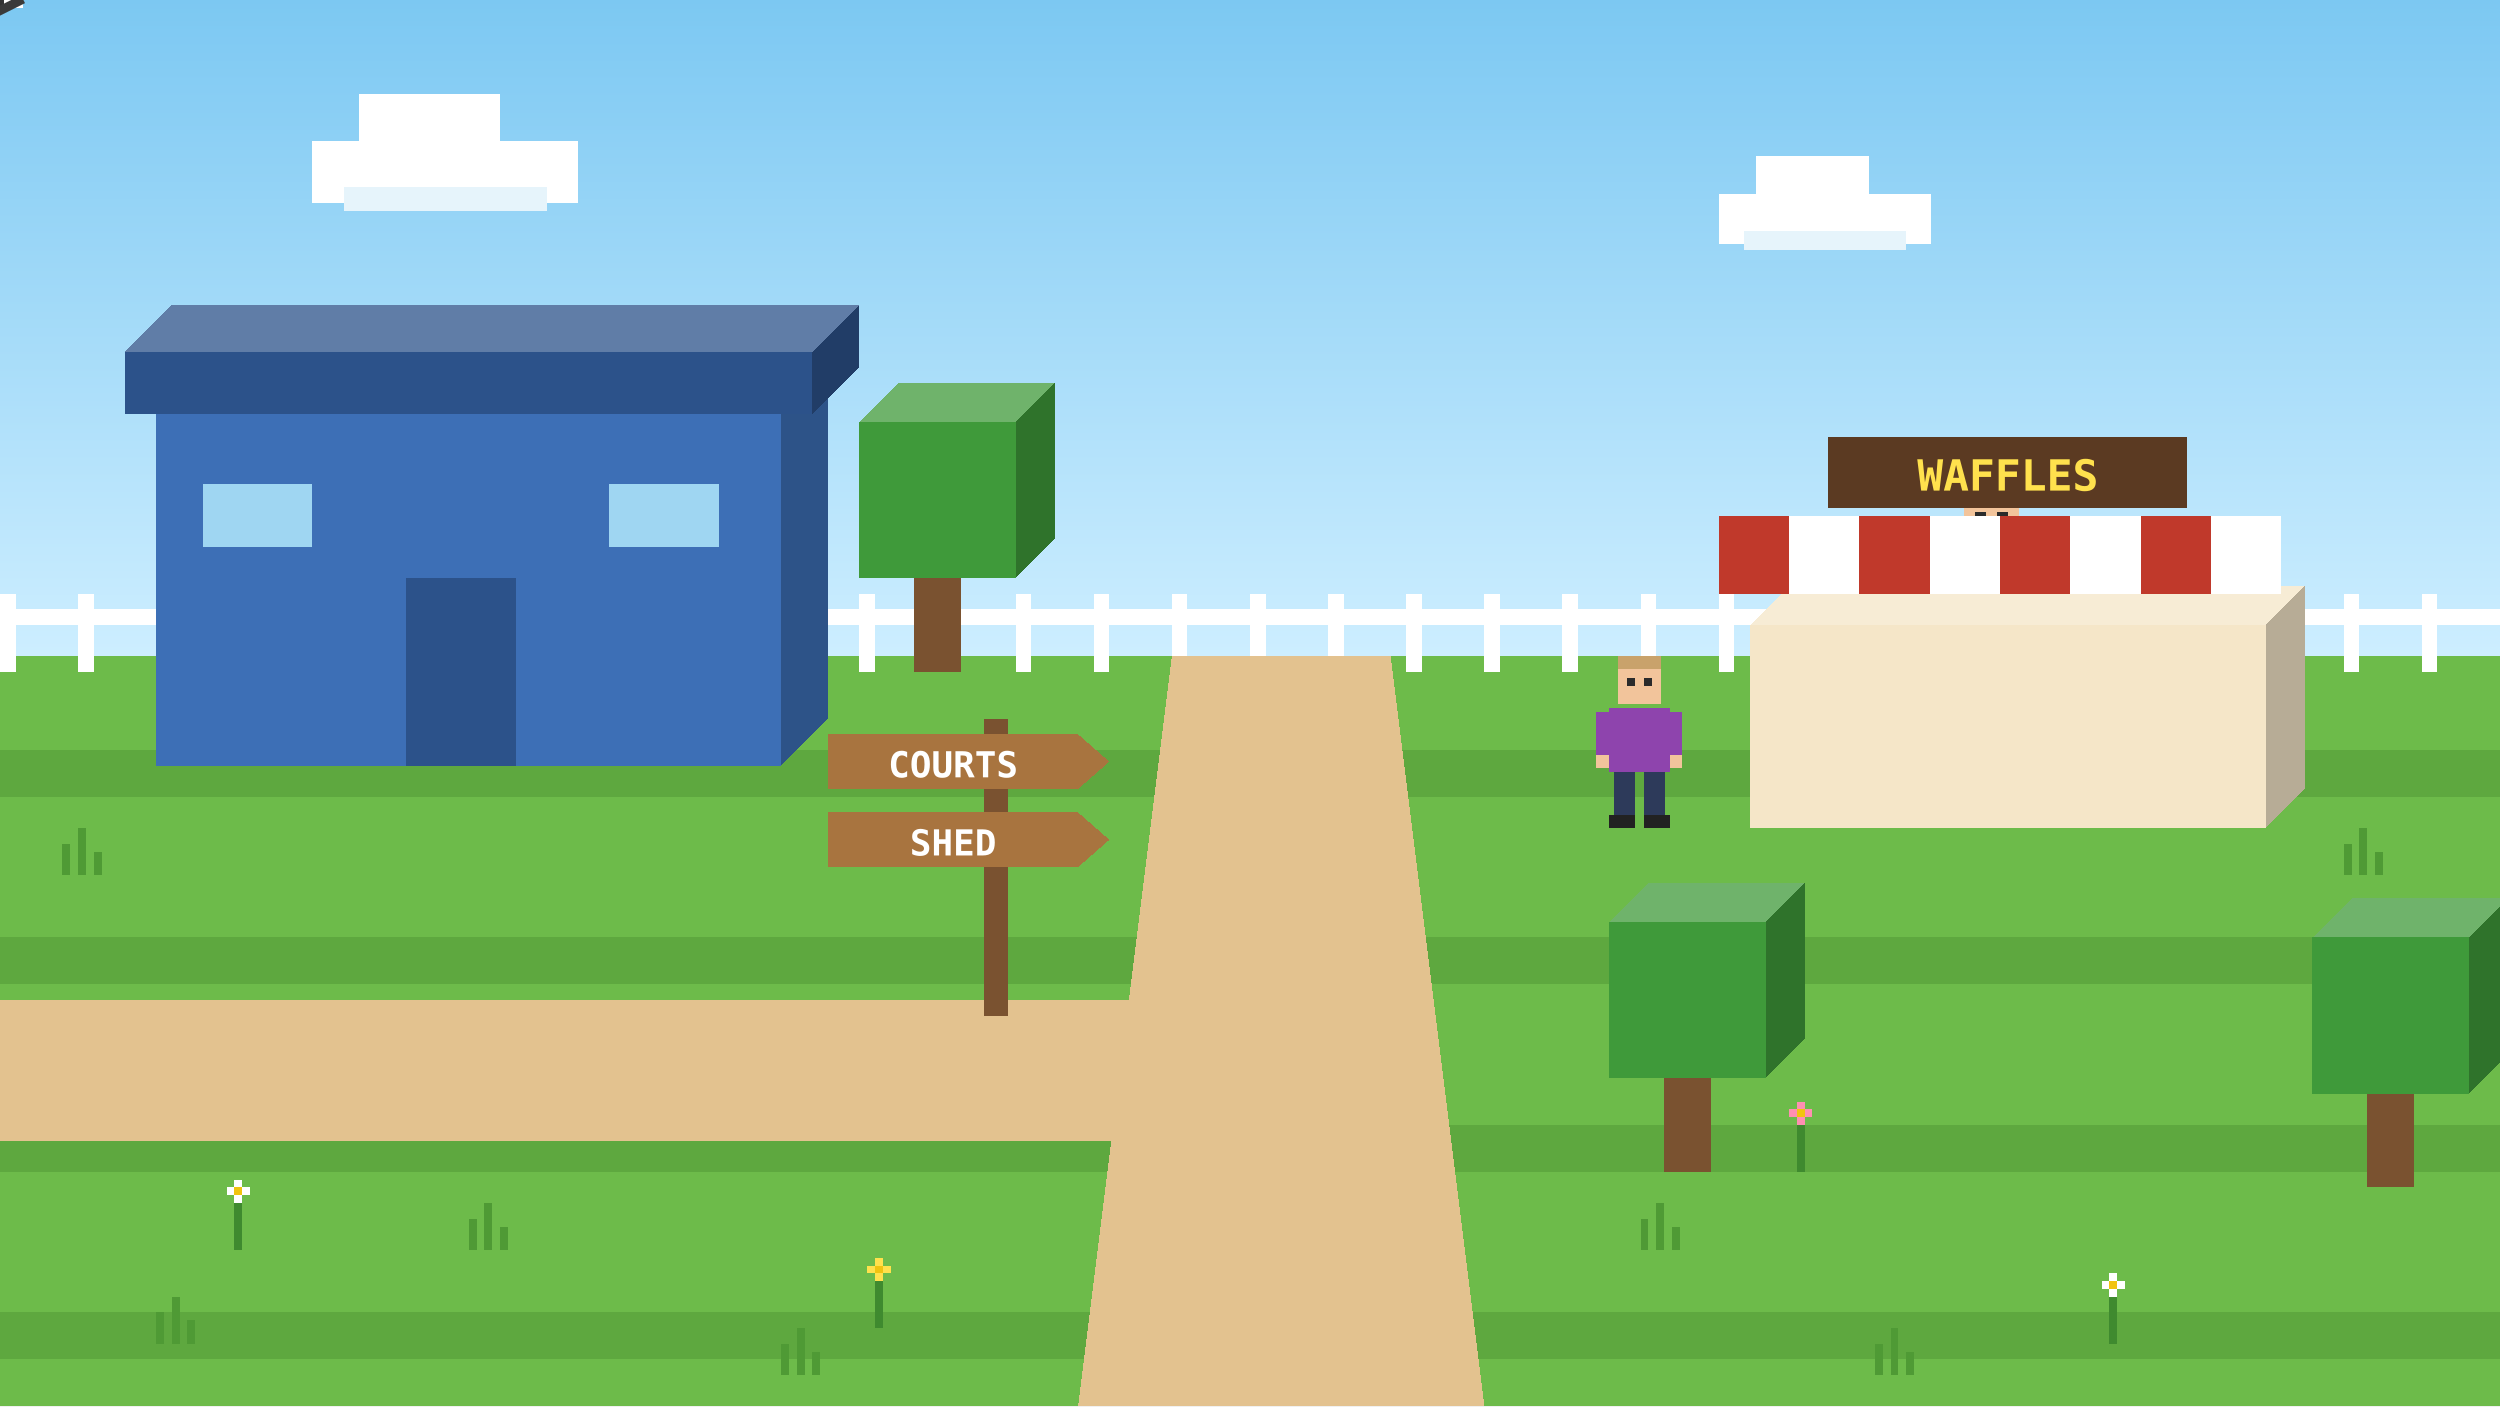
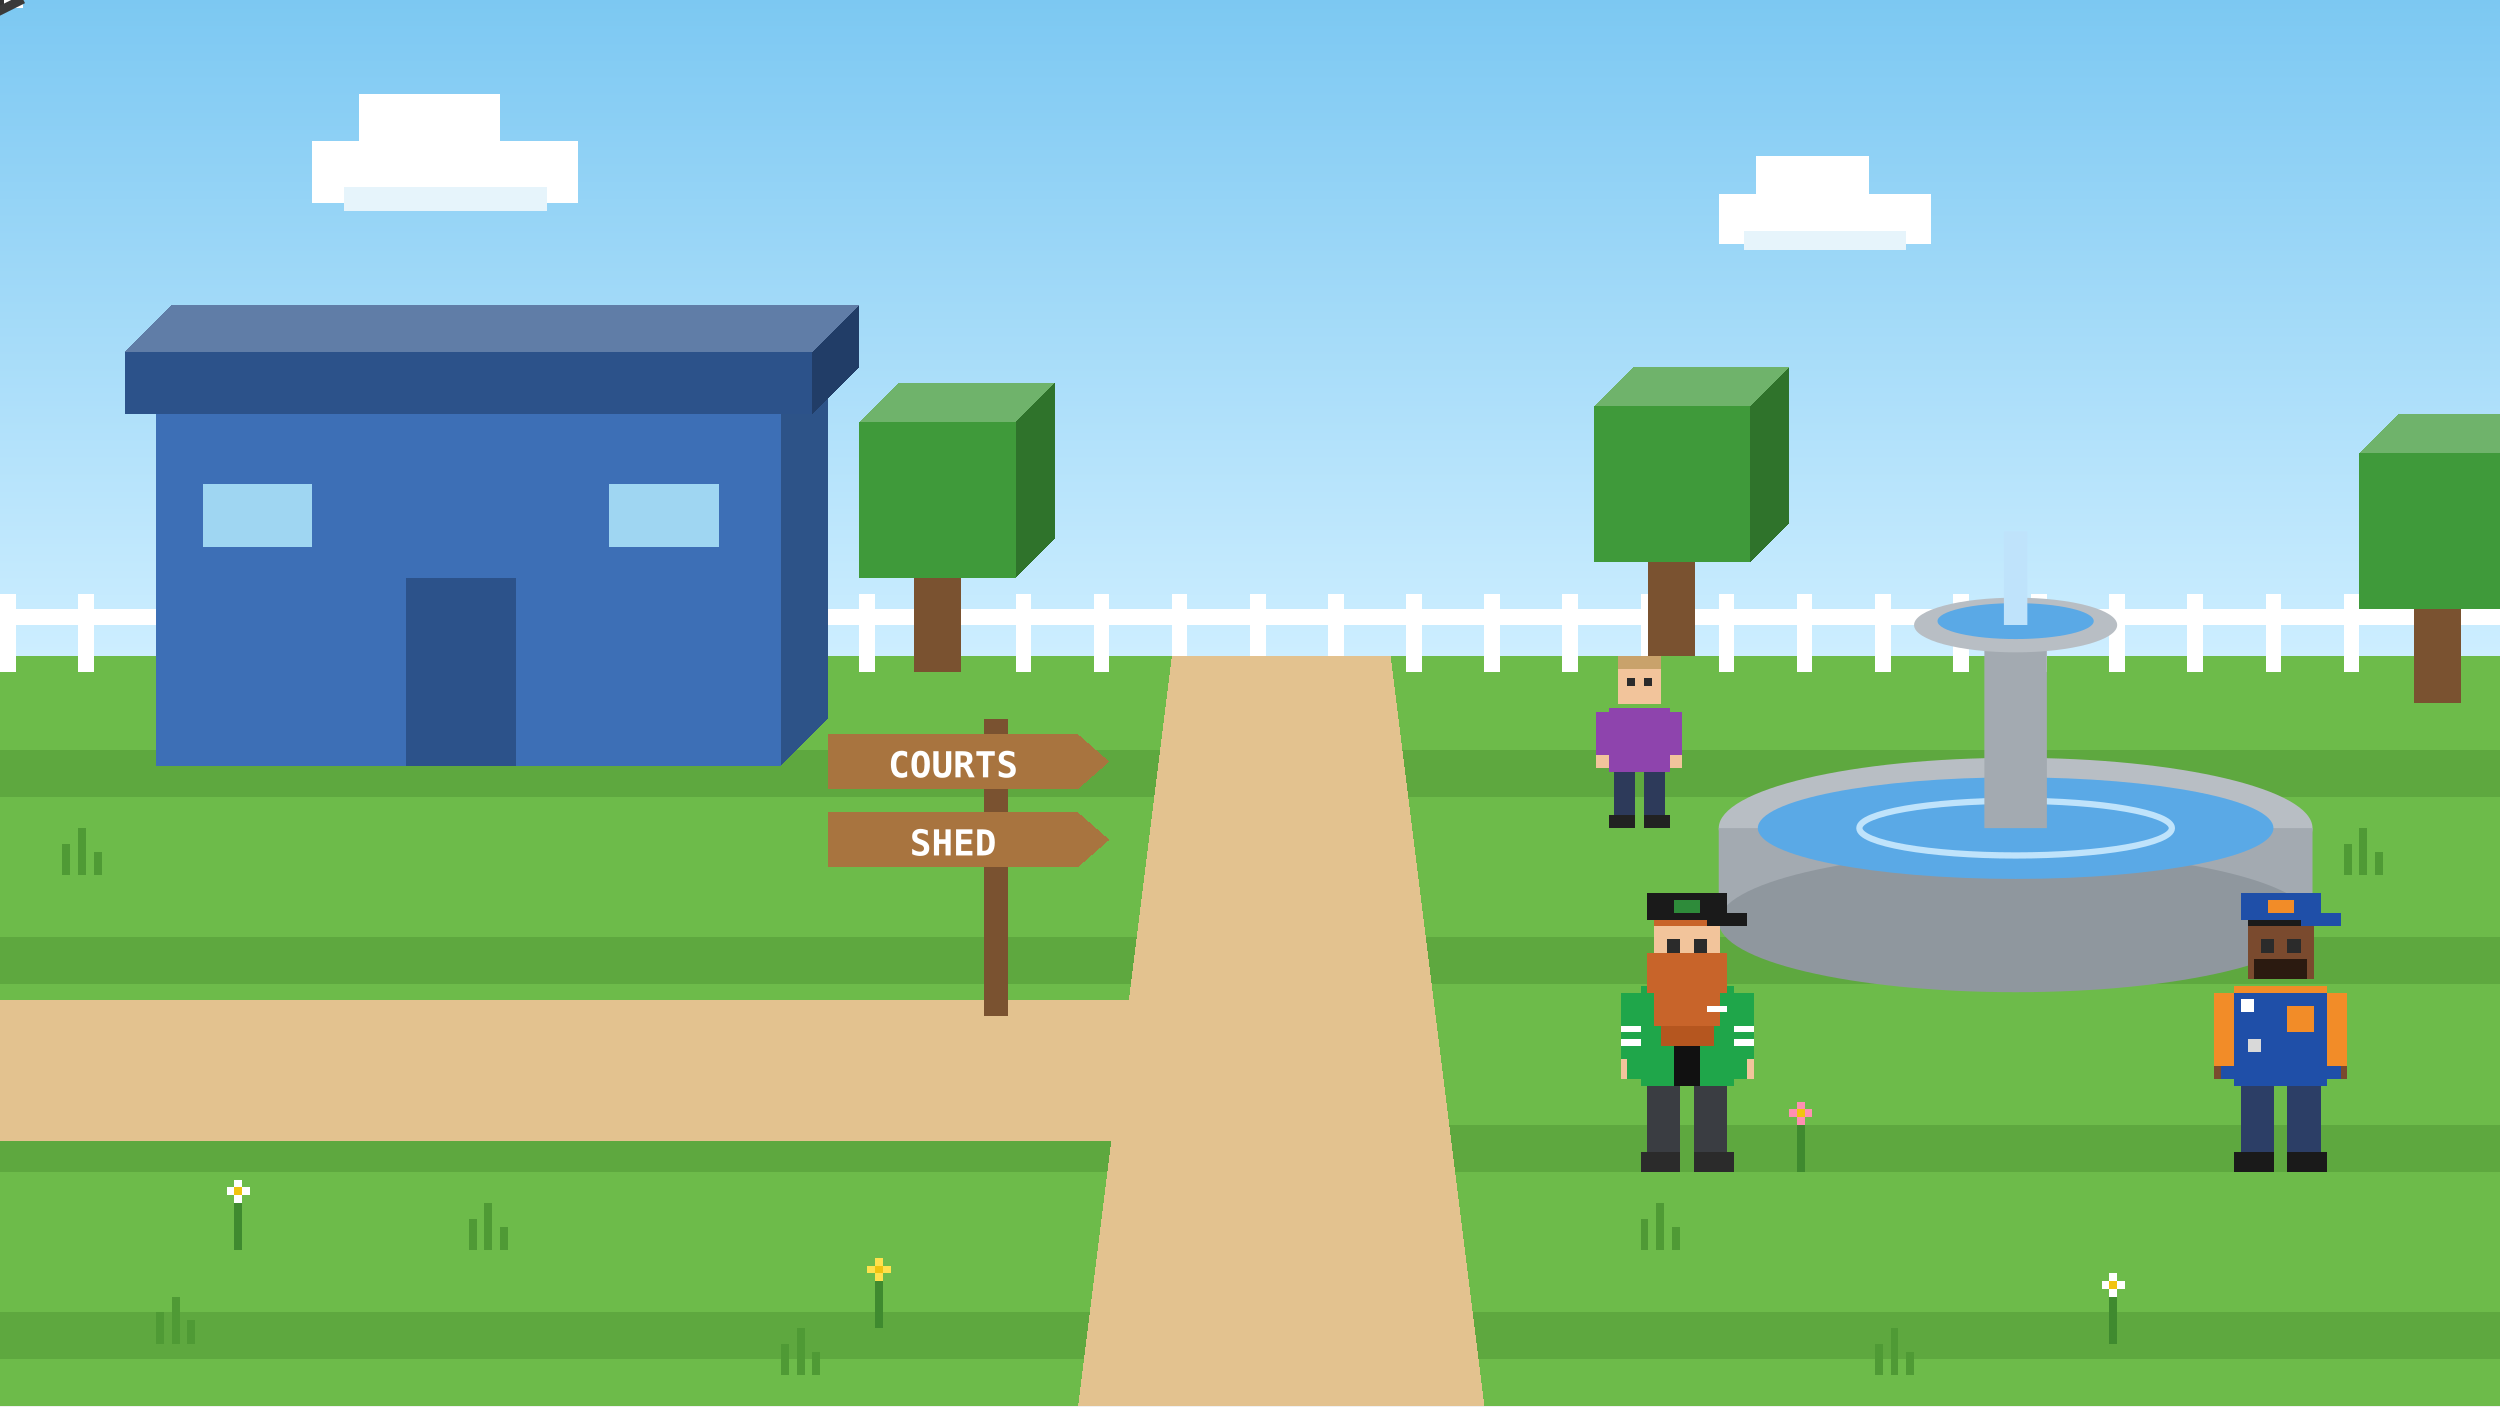
<svg xmlns="http://www.w3.org/2000/svg" viewBox="0 0 320 180" shape-rendering="crispEdges">
  <defs>
    <linearGradient id="sky" x1="0" y1="0" x2="0" y2="1">
      <stop offset="0" stop-color="#7cc8f2" />
      <stop offset="1" stop-color="#cdeeff" />
    </linearGradient>
  </defs>
  <rect x="0" y="0" width="320" height="84" fill="url(#sky)" />
  <rect x="0" y="84" width="320" height="96" fill="#6dbb4a" />
  <rect x="0" y="96" width="320" height="6" fill="#5ea83f" />
  <rect x="0" y="120" width="320" height="6" fill="#5ea83f" />
  <rect x="0" y="144" width="320" height="6" fill="#5ea83f" />
  <rect x="0" y="168" width="320" height="6" fill="#5ea83f" />
  <g>
    <animateTransform attributeName="transform" type="translate" values="0 0;18.0 0;0 0" dur="9s" repeatCount="indefinite" />
    <rect x="40" y="18.0" width="34.0" height="8.0" fill="#ffffff" />
    <rect x="46.0" y="12" width="18.0" height="8.0" fill="#ffffff" />
    <rect x="44.0" y="24.0" width="26.0" height="3.0" fill="#e6f4fb" />
  </g>
  <g>
    <animateTransform attributeName="transform" type="translate" values="0 0;14.4 0;0 0" dur="9s" repeatCount="indefinite" />
    <rect x="220" y="24.8" width="27.2" height="6.4" fill="#ffffff" />
    <rect x="224.8" y="20" width="14.4" height="6.4" fill="#ffffff" />
    <rect x="223.2" y="29.6" width="20.8" height="2.4" fill="#e6f4fb" />
  </g>
  <rect x="0" y="76" width="2" height="10" fill="#ffffff" />
  <rect x="10" y="76" width="2" height="10" fill="#ffffff" />
  <rect x="20" y="76" width="2" height="10" fill="#ffffff" />
  <rect x="30" y="76" width="2" height="10" fill="#ffffff" />
  <rect x="40" y="76" width="2" height="10" fill="#ffffff" />
  <rect x="50" y="76" width="2" height="10" fill="#ffffff" />
  <rect x="60" y="76" width="2" height="10" fill="#ffffff" />
  <rect x="70" y="76" width="2" height="10" fill="#ffffff" />
  <rect x="80" y="76" width="2" height="10" fill="#ffffff" />
  <rect x="90" y="76" width="2" height="10" fill="#ffffff" />
  <rect x="100" y="76" width="2" height="10" fill="#ffffff" />
  <rect x="110" y="76" width="2" height="10" fill="#ffffff" />
  <rect x="120" y="76" width="2" height="10" fill="#ffffff" />
  <rect x="130" y="76" width="2" height="10" fill="#ffffff" />
  <rect x="140" y="76" width="2" height="10" fill="#ffffff" />
  <rect x="150" y="76" width="2" height="10" fill="#ffffff" />
  <rect x="160" y="76" width="2" height="10" fill="#ffffff" />
  <rect x="170" y="76" width="2" height="10" fill="#ffffff" />
  <rect x="180" y="76" width="2" height="10" fill="#ffffff" />
  <rect x="190" y="76" width="2" height="10" fill="#ffffff" />
  <rect x="200" y="76" width="2" height="10" fill="#ffffff" />
  <rect x="210" y="76" width="2" height="10" fill="#ffffff" />
  <rect x="220" y="76" width="2" height="10" fill="#ffffff" />
  <rect x="230" y="76" width="2" height="10" fill="#ffffff" />
  <rect x="240" y="76" width="2" height="10" fill="#ffffff" />
  <rect x="250" y="76" width="2" height="10" fill="#ffffff" />
  <rect x="260" y="76" width="2" height="10" fill="#ffffff" />
  <rect x="270" y="76" width="2" height="10" fill="#ffffff" />
  <rect x="280" y="76" width="2" height="10" fill="#ffffff" />
  <rect x="290" y="76" width="2" height="10" fill="#ffffff" />
  <rect x="300" y="76" width="2" height="10" fill="#ffffff" />
  <rect x="310" y="76" width="2" height="10" fill="#ffffff" />
  <rect x="0" y="78" width="320" height="2" fill="#ffffff" />
  <rect x="0" y="128" width="160" height="18" fill="#e3c28f" />
  <polygon points="150,84 178,84 190,180 138,180" fill="#e3c28f" />
  <polygon points="20,52 26,46 106,46 100,52" fill="#6d93c8" />
  <polygon points="100,52 106,46 106,92 100,98" fill="#2d5388" />
  <rect x="20" y="52" width="80" height="46" fill="#3d6fb6" />
  <polygon points="16,45 22,39 110,39 104,45" fill="#607da7" />
  <polygon points="104,45 110,39 110,47 104,53" fill="#213d67" />
  <rect x="16" y="45" width="88" height="8" fill="#2c528a" />
  <rect x="52" y="74" width="14" height="24" fill="#2c528a" />
  <rect x="26" y="62" width="14" height="8" fill="#9fd6f2" />
  <rect x="78" y="62" width="14" height="8" fill="#9fd6f2" />
-   <g>
-     <animateTransform attributeName="transform" type="translate" values="0 0;0 -0.70;0 0" keyTimes="0;0.5;1" calcMode="spline" keySplines="0.4 0 0.6 1;0.4 0 0.6 1" dur="1.6s" begin="0.4s" repeatCount="indefinite" />
-     <rect x="250.7" y="80.2" width="3.5" height="8.4" fill="#2d3a5a" />
-     <rect x="255.6" y="80.2" width="3.5" height="8.4" fill="#2d3a5a" />
-     <rect x="250.0" y="87.9" width="4.2" height="2.1" fill="#222222" />
-     <rect x="255.6" y="87.9" width="4.2" height="2.1" fill="#222222" />
-     <rect x="250.0" y="70.4" width="9.8" height="10.5" fill="#ffffff" />
-     <rect x="251.4" y="62.0" width="7.0" height="7.7" fill="#f2c49b" />
-     <rect x="251.4" y="62.0" width="7.0" height="2.1" fill="#5b3a22" />
-     <rect x="252.8" y="65.5" width="1.4" height="1.4" fill="#2b2b2b" />
-     <rect x="255.6" y="65.5" width="1.4" height="1.4" fill="#2b2b2b" />
-     <rect x="247.9" y="71.1" width="2.1" height="7.7" fill="#ffffff" />
-     <rect x="259.8" y="71.1" width="2.1" height="7.7" fill="#ffffff" />
-     <rect x="247.9" y="78.1" width="2.1" height="2.1" fill="#f2c49b" />
-     <rect x="259.8" y="78.1" width="2.1" height="2.1" fill="#f2c49b" />
-     <rect x="250.7" y="60.6" width="8.4" height="2.8" fill="#ffffff" />
-     <rect x="257.0" y="62.7" width="4.2" height="1.4" fill="#ffffff" />
+   <g shape-rendering="auto">
+     <ellipse cx="258" cy="106" rx="38" ry="9" fill="#b8bec4" />
+     <rect x="220" y="106" width="76" height="12" fill="#a3aab1" />
+     <ellipse cx="258" cy="118" rx="38" ry="9" fill="#8f979e" />
+     <ellipse cx="258" cy="106" rx="33" ry="6.5" fill="#5aa9e6" />
+     <ellipse cx="258" cy="106" rx="20" ry="3.5" fill="none" stroke="#bfe3fb" stroke-width="0.8">
+       <animate attributeName="rx" values="8;30" dur="1.6s" repeatCount="indefinite" />
+       <animate attributeName="opacity" values="1;0" dur="1.6s" repeatCount="indefinite" />
+     </ellipse>
+     <rect x="254" y="80" width="8" height="26" fill="#a3aab1" />
+     <ellipse cx="258" cy="80" rx="13" ry="3.5" fill="#b8bec4" />
+     <ellipse cx="258" cy="79.5" rx="10" ry="2.3" fill="#5aa9e6" />
+     <rect x="256.5" y="68" width="3" height="12" fill="#bfe3fb">
+       <animate attributeName="height" values="12;9;12" dur="0.6s" repeatCount="indefinite" />
+       <animate attributeName="y" values="68;71;68" dur="0.6s" repeatCount="indefinite" />
+     </rect>
+     <circle r="1.1" fill="#d6efff">
+       <animateMotion path="M 258 69 Q 246 60 231.6 104" dur="0.90s" begin="0.00s" repeatCount="indefinite" />
+     </circle>
+     <circle r="1.1" fill="#d6efff">
+       <animateMotion path="M 258 69 Q 250 60 240.4 104" dur="1.05s" begin="0.12s" repeatCount="indefinite" />
+     </circle>
+     <circle r="1.1" fill="#d6efff">
+       <animateMotion path="M 258 69 Q 254 60 249.2 104" dur="1.20s" begin="0.24s" repeatCount="indefinite" />
+     </circle>
+     <circle r="1.1" fill="#d6efff">
+       <animateMotion path="M 258 69 Q 262 60 266.8 104" dur="0.90s" begin="0.36s" repeatCount="indefinite" />
+     </circle>
+     <circle r="1.1" fill="#d6efff">
+       <animateMotion path="M 258 69 Q 266 60 275.6 104" dur="1.05s" begin="0.48s" repeatCount="indefinite" />
+     </circle>
+     <circle r="1.1" fill="#d6efff">
+       <animateMotion path="M 258 69 Q 270 60 284.4 104" dur="1.20s" begin="0.60s" repeatCount="indefinite" />
+     </circle>
+     <circle r="1.1" fill="#d6efff">
+       <animateMotion path="M 258 69 Q 248 60 236.0 104" dur="0.90s" begin="0.72s" repeatCount="indefinite" />
+     </circle>
+     <circle r="1.1" fill="#d6efff">
+       <animateMotion path="M 258 69 Q 268 60 280.0 104" dur="1.05s" begin="0.84s" repeatCount="indefinite" />
+     </circle>
+   </g>
+   <g>
+     <animateTransform attributeName="transform" type="translate" values="0 0;0 -0.85;0 0" keyTimes="0;0.5;1" calcMode="spline" keySplines="0.4 0 0.6 1;0.4 0 0.6 1" dur="2.0s" begin="0.0s" repeatCount="indefinite" />
+     <rect x="210.85" y="138.1" width="4.25" height="10.2" fill="#3a3d42" />
+     <rect x="216.8" y="138.1" width="4.25" height="10.2" fill="#3a3d42" />
+     <rect x="210.0" y="147.45" width="5.1" height="2.55" fill="#2b2b2b" />
+     <rect x="216.8" y="147.45" width="5.1" height="2.55" fill="#2b2b2b" />
+     <rect x="210.0" y="126.2" width="11.9" height="12.75" fill="#1fa64a" />
+     <rect x="211.7" y="116.0" width="8.5" height="9.35" fill="#f2c49b" />
+     <rect x="211.7" y="116.0" width="8.5" height="2.55" fill="#c8642a" />
+     <rect x="213.4" y="120.25" width="1.7" height="1.7" fill="#2b2b2b" />
+     <rect x="216.8" y="120.25" width="1.7" height="1.7" fill="#2b2b2b" />
+     <rect x="207.45" y="127.05" width="2.55" height="9.35" fill="#1fa64a" />
+     <rect x="221.9" y="127.05" width="2.55" height="9.35" fill="#1fa64a" />
+     <rect x="207.45" y="135.55" width="2.55" height="2.55" fill="#f2c49b" />
+     <rect x="221.9" y="135.55" width="2.55" height="2.55" fill="#f2c49b" />
+     <rect x="210.85" y="114.3" width="10.2" height="3.4" fill="#1a1a1a" />
+     <rect x="218.5" y="116.85" width="5.1" height="1.7" fill="#1a1a1a" />
+     <rect x="208.3" y="127.05" width="1.7" height="11.05" fill="#1fa64a" />
+     <rect x="221.9" y="127.05" width="1.7" height="11.05" fill="#1fa64a" />
+     <rect x="214.25" y="127.05" width="3.4" height="11.9" fill="#111111" />
+     <rect x="210.85" y="121.95" width="10.2" height="5.1" fill="#c8642a" />
+     <rect x="211.7" y="127.05" width="8.5" height="4.25" fill="#c8642a" />
+     <rect x="212.55" y="131.3" width="6.8" height="2.55" fill="#b5561f" />
+     <rect x="207.45" y="131.3" width="2.55" height="0.85" fill="#ffffff" />
+     <rect x="221.9" y="131.3" width="2.55" height="0.85" fill="#ffffff" />
+     <rect x="207.45" y="133.0" width="2.55" height="0.85" fill="#ffffff" />
+     <rect x="221.9" y="133.0" width="2.55" height="0.85" fill="#ffffff" />
+     <rect x="218.5" y="128.75" width="2.55" height="0.85" fill="#ffffff" />
+     <rect x="214.25" y="115.15" width="3.4" height="1.7" fill="#2e8b3a" />
    <g opacity="0">
-       <animate attributeName="opacity" values="0;0;1;0" keyTimes="0;0.92;0.96;1" dur="5.20s" begin="0.7s" repeatCount="indefinite" />
-       <rect x="252.8" y="65.5" width="1.4" height="1.4" fill="#f2c49b" />
-       <rect x="255.6" y="65.5" width="1.4" height="1.4" fill="#f2c49b" />
+       <animate attributeName="opacity" values="0;0;1;0" keyTimes="0;0.92;0.96;1" dur="5.65s" begin="2.1s" repeatCount="indefinite" />
+       <rect x="213.4" y="120.25" width="1.7" height="1.7" fill="#f2c49b" />
+       <rect x="216.8" y="120.25" width="1.7" height="1.7" fill="#f2c49b" />
    </g>
  </g>
-   <polygon points="224,80 229,75 295,75 290,80" fill="#f7ecd5" />
-   <polygon points="290,80 295,75 295,101 290,106" fill="#b7ac96" />
-   <rect x="224" y="80" width="66" height="26" fill="#f5e6c8" />
-   <rect x="220" y="66" width="9" height="10" fill="#c0392b" />
-   <rect x="229" y="66" width="9" height="10" fill="#ffffff" />
-   <rect x="238" y="66" width="9" height="10" fill="#c0392b" />
-   <rect x="247" y="66" width="9" height="10" fill="#ffffff" />
-   <rect x="256" y="66" width="9" height="10" fill="#c0392b" />
-   <rect x="265" y="66" width="9" height="10" fill="#ffffff" />
-   <rect x="274" y="66" width="9" height="10" fill="#c0392b" />
-   <rect x="283" y="66" width="9" height="10" fill="#ffffff" />
-   <rect x="234" y="56" width="46" height="9" fill="#5b3a22" />
-   <text x="257" y="62.8" font-family="monospace" font-size="5.5" font-weight="bold" text-anchor="middle" fill="#ffe14d">WAFFLES</text>
-   <g shape-rendering="auto">
-     <circle cx="240" cy="78" r="1.5" fill="#ffffff" opacity="0">
-       <animate attributeName="cy" values="78;64" dur="1.6s" begin="0.0s" repeatCount="indefinite" />
-       <animate attributeName="opacity" values="0;0.8;0" dur="1.6s" begin="0.0s" repeatCount="indefinite" />
-     </circle>
-   </g>
-   <g shape-rendering="auto">
-     <circle cx="244" cy="78" r="1.5" fill="#ffffff" opacity="0">
-       <animate attributeName="cy" values="78;64" dur="1.6s" begin="0.5s" repeatCount="indefinite" />
-       <animate attributeName="opacity" values="0;0.8;0" dur="1.6s" begin="0.5s" repeatCount="indefinite" />
-     </circle>
-   </g>
-   <g shape-rendering="auto">
-     <circle cx="248" cy="78" r="1.5" fill="#ffffff" opacity="0">
-       <animate attributeName="cy" values="78;64" dur="1.6s" begin="1.0s" repeatCount="indefinite" />
-       <animate attributeName="opacity" values="0;0.8;0" dur="1.6s" begin="1.0s" repeatCount="indefinite" />
-     </circle>
+   <g>
+     <animateTransform attributeName="transform" type="translate" values="0 0;0 -0.85;0 0" keyTimes="0;0.5;1" calcMode="spline" keySplines="0.4 0 0.6 1;0.4 0 0.6 1" dur="2.0s" begin="0.4s" repeatCount="indefinite" />
+     <rect x="286.85" y="138.1" width="4.25" height="10.2" fill="#2c3e66" />
+     <rect x="292.8" y="138.1" width="4.25" height="10.2" fill="#2c3e66" />
+     <rect x="286.0" y="147.45" width="5.1" height="2.55" fill="#1a1a1a" />
+     <rect x="292.8" y="147.45" width="5.1" height="2.55" fill="#1a1a1a" />
+     <rect x="286.0" y="126.2" width="11.9" height="12.75" fill="#1f4fa8" />
+     <rect x="287.7" y="116.0" width="8.5" height="9.35" fill="#7a4a2e" />
+     <rect x="287.7" y="116.0" width="8.5" height="2.55" fill="#1a1a1a" />
+     <rect x="289.4" y="120.25" width="1.7" height="1.7" fill="#2b2b2b" />
+     <rect x="292.8" y="120.25" width="1.7" height="1.7" fill="#2b2b2b" />
+     <rect x="283.45" y="127.05" width="2.55" height="9.35" fill="#1f4fa8" />
+     <rect x="297.9" y="127.05" width="2.55" height="9.35" fill="#1f4fa8" />
+     <rect x="283.45" y="135.55" width="2.55" height="2.55" fill="#7a4a2e" />
+     <rect x="297.9" y="135.55" width="2.55" height="2.55" fill="#7a4a2e" />
+     <rect x="286.85" y="114.3" width="10.2" height="3.4" fill="#1f4fa8" />
+     <rect x="294.5" y="116.85" width="5.1" height="1.7" fill="#1f4fa8" />
+     <rect x="284.3" y="127.05" width="1.7" height="11.05" fill="#1f4fa8" />
+     <rect x="297.9" y="127.05" width="1.7" height="11.05" fill="#1f4fa8" />
+     <rect x="283.45" y="127.05" width="2.55" height="9.35" fill="#f28c28" />
+     <rect x="297.9" y="127.05" width="2.55" height="9.35" fill="#f28c28" />
+     <rect x="286.0" y="126.2" width="11.9" height="0.85" fill="#f28c28" />
+     <rect x="292.8" y="128.75" width="3.4" height="3.4" fill="#f28c28" />
+     <rect x="286.85" y="127.9" width="1.7" height="1.7" fill="#ffffff" />
+     <rect x="287.7" y="133.0" width="1.7" height="1.7" fill="#d9d9d9" />
+     <rect x="288.55" y="122.8" width="6.8" height="2.55" fill="#2b1a10" />
+     <rect x="290.25" y="115.15" width="3.4" height="1.7" fill="#f28c28" />
+     <g opacity="0">
+       <animate attributeName="opacity" values="0;0;1;0" keyTimes="0;0.92;0.96;1" dur="5.65s" begin="0.0s" repeatCount="indefinite" />
+       <rect x="289.4" y="120.25" width="1.7" height="1.7" fill="#7a4a2e" />
+       <rect x="292.8" y="120.25" width="1.7" height="1.7" fill="#7a4a2e" />
+     </g>
  </g>
  <rect x="126" y="92" width="3" height="38" fill="#7a5230" />
  <polygon points="106,94 138,94 142,97.5 138,101 106,101" fill="#a8743f" />
  <text x="122" y="99.5" font-family="monospace" font-size="4.6" font-weight="bold" text-anchor="middle" fill="#ffffff">COURTS</text>
  <polygon points="106,104 138,104 142,107.5 138,111 106,111" fill="#a8743f" />
  <text x="122" y="109.5" font-family="monospace" font-size="4.6" font-weight="bold" text-anchor="middle" fill="#ffffff">SHED</text>
  <g>
    <animateTransform attributeName="transform" type="translate" values="0 0;-70 0;0 0" dur="14s" repeatCount="indefinite" />
    <g>
      <animateTransform attributeName="transform" type="translate" values="0 0;0 -0.55;0 0" keyTimes="0;0.5;1" calcMode="spline" keySplines="0.4 0 0.6 1;0.4 0 0.6 1" dur="2.0s" begin="0.8s" repeatCount="indefinite" />
      <rect x="206.55" y="98.3" width="2.75" height="6.6" fill="#2d3a5a" />
      <rect x="210.4" y="98.3" width="2.75" height="6.6" fill="#2d3a5a" />
      <rect x="206.0" y="104.35" width="3.3" height="1.65" fill="#222222" />
      <rect x="210.4" y="104.35" width="3.3" height="1.65" fill="#222222" />
      <rect x="206.0" y="90.6" width="7.7" height="8.25" fill="#8e44ad" />
      <rect x="207.1" y="84.0" width="5.5" height="6.05" fill="#f2c49b" />
      <rect x="207.1" y="84.0" width="5.5" height="1.65" fill="#c9a26b" />
      <rect x="208.2" y="86.75" width="1.1" height="1.1" fill="#2b2b2b" />
      <rect x="210.4" y="86.75" width="1.1" height="1.1" fill="#2b2b2b" />
      <rect x="204.35" y="91.15" width="1.65" height="6.05" fill="#8e44ad" />
      <rect x="213.7" y="91.15" width="1.65" height="6.05" fill="#8e44ad" />
      <rect x="204.35" y="96.65" width="1.65" height="1.65" fill="#f2c49b" />
      <rect x="213.7" y="96.65" width="1.65" height="1.65" fill="#f2c49b" />
      <g opacity="0">
        <animate attributeName="opacity" values="0;0;1;0" keyTimes="0;0.92;0.96;1" dur="3.40s" begin="2.8s" repeatCount="indefinite" />
        <rect x="208.2" y="86.75" width="1.1" height="1.1" fill="#f2c49b" />
        <rect x="210.4" y="86.75" width="1.1" height="1.1" fill="#f2c49b" />
      </g>
    </g>
  </g>
  <rect x="117" y="72" width="6" height="14" fill="#7a5230" />
  <g>
    <animateTransform attributeName="transform" type="rotate" values="-2 120 74;2 120 74;-2 120 74" dur="1.8s" repeatCount="indefinite" />
    <polygon points="110,54 115,49 135,49 130,54" fill="#6fb36b" />
    <polygon points="130,54 135,49 135,69 130,74" fill="#2f732b" />
    <rect x="110" y="54" width="20" height="20" fill="#3f9a3a" />
  </g>
-   <rect x="303" y="138" width="6" height="14" fill="#7a5230" />
-   <g>
-     <animateTransform attributeName="transform" type="rotate" values="-2 306 140;2 306 140;-2 306 140" dur="1.9s" repeatCount="indefinite" />
-     <polygon points="296,120 301,115 321,115 316,120" fill="#6fb36b" />
-     <polygon points="316,120 321,115 321,135 316,140" fill="#2f732b" />
-     <rect x="296" y="120" width="20" height="20" fill="#3f9a3a" />
-   </g>
-   <rect x="213" y="136" width="6" height="14" fill="#7a5230" />
-   <g>
-     <animateTransform attributeName="transform" type="rotate" values="-2 216 138;2 216 138;-2 216 138" dur="1.9s" repeatCount="indefinite" />
-     <polygon points="206,118 211,113 231,113 226,118" fill="#6fb36b" />
-     <polygon points="226,118 231,113 231,133 226,138" fill="#2f732b" />
-     <rect x="206" y="118" width="20" height="20" fill="#3f9a3a" />
+   <rect x="211" y="70" width="6" height="14" fill="#7a5230" />
+   <g>
+     <animateTransform attributeName="transform" type="rotate" values="-2 214 72;2 214 72;-2 214 72" dur="2.4s" repeatCount="indefinite" />
+     <polygon points="204,52 209,47 229,47 224,52" fill="#6fb36b" />
+     <polygon points="224,52 229,47 229,67 224,72" fill="#2f732b" />
+     <rect x="204" y="52" width="20" height="20" fill="#3f9a3a" />
+   </g>
+   <rect x="309" y="76" width="6" height="14" fill="#7a5230" />
+   <g>
+     <animateTransform attributeName="transform" type="rotate" values="-2 312 78;2 312 78;-2 312 78" dur="2.1s" repeatCount="indefinite" />
+     <polygon points="302,58 307,53 327,53 322,58" fill="#6fb36b" />
+     <polygon points="322,58 327,53 327,73 322,78" fill="#2f732b" />
+     <rect x="302" y="58" width="20" height="20" fill="#3f9a3a" />
  </g>
  <rect x="20" y="168" width="1" height="4" fill="#4f9a35" />
  <rect x="22" y="166" width="1" height="6" fill="#4f9a35" />
  <rect x="24" y="169" width="1" height="3" fill="#4f9a35" />
  <rect x="60" y="156" width="1" height="4" fill="#4f9a35" />
  <rect x="62" y="154" width="1" height="6" fill="#4f9a35" />
  <rect x="64" y="157" width="1" height="3" fill="#4f9a35" />
  <rect x="100" y="172" width="1" height="4" fill="#4f9a35" />
  <rect x="102" y="170" width="1" height="6" fill="#4f9a35" />
  <rect x="104" y="173" width="1" height="3" fill="#4f9a35" />
  <rect x="210" y="156" width="1" height="4" fill="#4f9a35" />
  <rect x="212" y="154" width="1" height="6" fill="#4f9a35" />
  <rect x="214" y="157" width="1" height="3" fill="#4f9a35" />
  <rect x="240" y="172" width="1" height="4" fill="#4f9a35" />
  <rect x="242" y="170" width="1" height="6" fill="#4f9a35" />
  <rect x="244" y="173" width="1" height="3" fill="#4f9a35" />
  <rect x="300" y="108" width="1" height="4" fill="#4f9a35" />
  <rect x="302" y="106" width="1" height="6" fill="#4f9a35" />
  <rect x="304" y="109" width="1" height="3" fill="#4f9a35" />
  <rect x="8" y="108" width="1" height="4" fill="#4f9a35" />
  <rect x="10" y="106" width="1" height="6" fill="#4f9a35" />
  <rect x="12" y="109" width="1" height="3" fill="#4f9a35" />
  <rect x="30" y="154" width="1" height="6" fill="#3f8a2f" />
  <g>
    <animateTransform attributeName="transform" type="rotate" values="-8 30 154;8 30 154;-8 30 154" dur="1.8s" repeatCount="indefinite" />
    <rect x="29" y="152" width="3" height="1" fill="#ffffff" />
    <rect x="30" y="151" width="1" height="3" fill="#ffffff" />
    <rect x="30" y="152" width="1" height="1" fill="#f1c40f" />
  </g>
  <rect x="112" y="164" width="1" height="6" fill="#3f8a2f" />
  <g>
    <animateTransform attributeName="transform" type="rotate" values="-8 112 164;8 112 164;-8 112 164" dur="1.4s" repeatCount="indefinite" />
    <rect x="111" y="162" width="3" height="1" fill="#ffe14d" />
    <rect x="112" y="161" width="1" height="3" fill="#ffe14d" />
    <rect x="112" y="162" width="1" height="1" fill="#f1c40f" />
  </g>
  <rect x="230" y="144" width="1" height="6" fill="#3f8a2f" />
  <g>
    <animateTransform attributeName="transform" type="rotate" values="-8 230 144;8 230 144;-8 230 144" dur="1.8s" repeatCount="indefinite" />
    <rect x="229" y="142" width="3" height="1" fill="#ff8fb1" />
    <rect x="230" y="141" width="1" height="3" fill="#ff8fb1" />
    <rect x="230" y="142" width="1" height="1" fill="#f1c40f" />
  </g>
  <rect x="270" y="166" width="1" height="6" fill="#3f8a2f" />
  <g>
    <animateTransform attributeName="transform" type="rotate" values="-8 270 166;8 270 166;-8 270 166" dur="1.8s" repeatCount="indefinite" />
    <rect x="269" y="164" width="3" height="1" fill="#ffffff" />
    <rect x="270" y="163" width="1" height="3" fill="#ffffff" />
    <rect x="270" y="164" width="1" height="1" fill="#f1c40f" />
  </g>
  <g>
    <animateMotion path="M 250 136 c 10 -8 20 8 30 0 s -20 10 -30 0" dur="6s" repeatCount="indefinite" />
    <rect x="-3" y="-2" width="3" height="3" fill="#ffffff">
      <animate attributeName="width" values="3;1;3" dur="0.25s" repeatCount="indefinite" />
      <animate attributeName="x" values="-3;-1;-3" dur="0.25s" repeatCount="indefinite" />
    </rect>
    <rect x="0" y="-2" width="3" height="3" fill="#ffffff">
      <animate attributeName="width" values="3;1;3" dur="0.25s" repeatCount="indefinite" />
    </rect>
    <rect x="-0.5" y="-2" width="1" height="3" fill="#333333" />
  </g>
  <g shape-rendering="auto">
    <animateTransform attributeName="transform" type="translate" values="-10 18;330 12" dur="14s" begin="0s" repeatCount="indefinite" />
    <path d="M -3.0 0 L 0 1.5 L 3.0 0" fill="none" stroke="#3a3a3a" stroke-width="0.9">
      <animate attributeName="d" values="M -3.0 0 L 0 1.5 L 3.0 0;M -3.0 1.5 L 0 0 L 3.0 1.5;M -3.0 0 L 0 1.5 L 3.0 0" dur="0.45s" repeatCount="indefinite" />
    </path>
  </g>
  <g shape-rendering="auto">
    <animateTransform attributeName="transform" type="translate" values="-10 26;330 20" dur="18s" begin="-5s" repeatCount="indefinite" />
    <path d="M -2.55 0 L 0 1.275 L 2.55 0" fill="none" stroke="#3a3a3a" stroke-width="0.8">
      <animate attributeName="d" values="M -2.55 0 L 0 1.275 L 2.55 0;M -2.55 1.275 L 0 0 L 2.55 1.275;M -2.55 0 L 0 1.275 L 2.55 0" dur="0.45s" repeatCount="indefinite" />
    </path>
  </g>
  <g shape-rendering="auto">
    <animateTransform attributeName="transform" type="translate" values="-10 12;330 6" dur="22s" begin="-10s" repeatCount="indefinite" />
    <path d="M -2.1 0 L 0 1.05 L 2.1 0" fill="none" stroke="#3a3a3a" stroke-width="0.6">
      <animate attributeName="d" values="M -2.1 0 L 0 1.05 L 2.1 0;M -2.1 1.05 L 0 0 L 2.1 1.05;M -2.1 0 L 0 1.05 L 2.1 0" dur="0.45s" repeatCount="indefinite" />
    </path>
  </g>
</svg>
